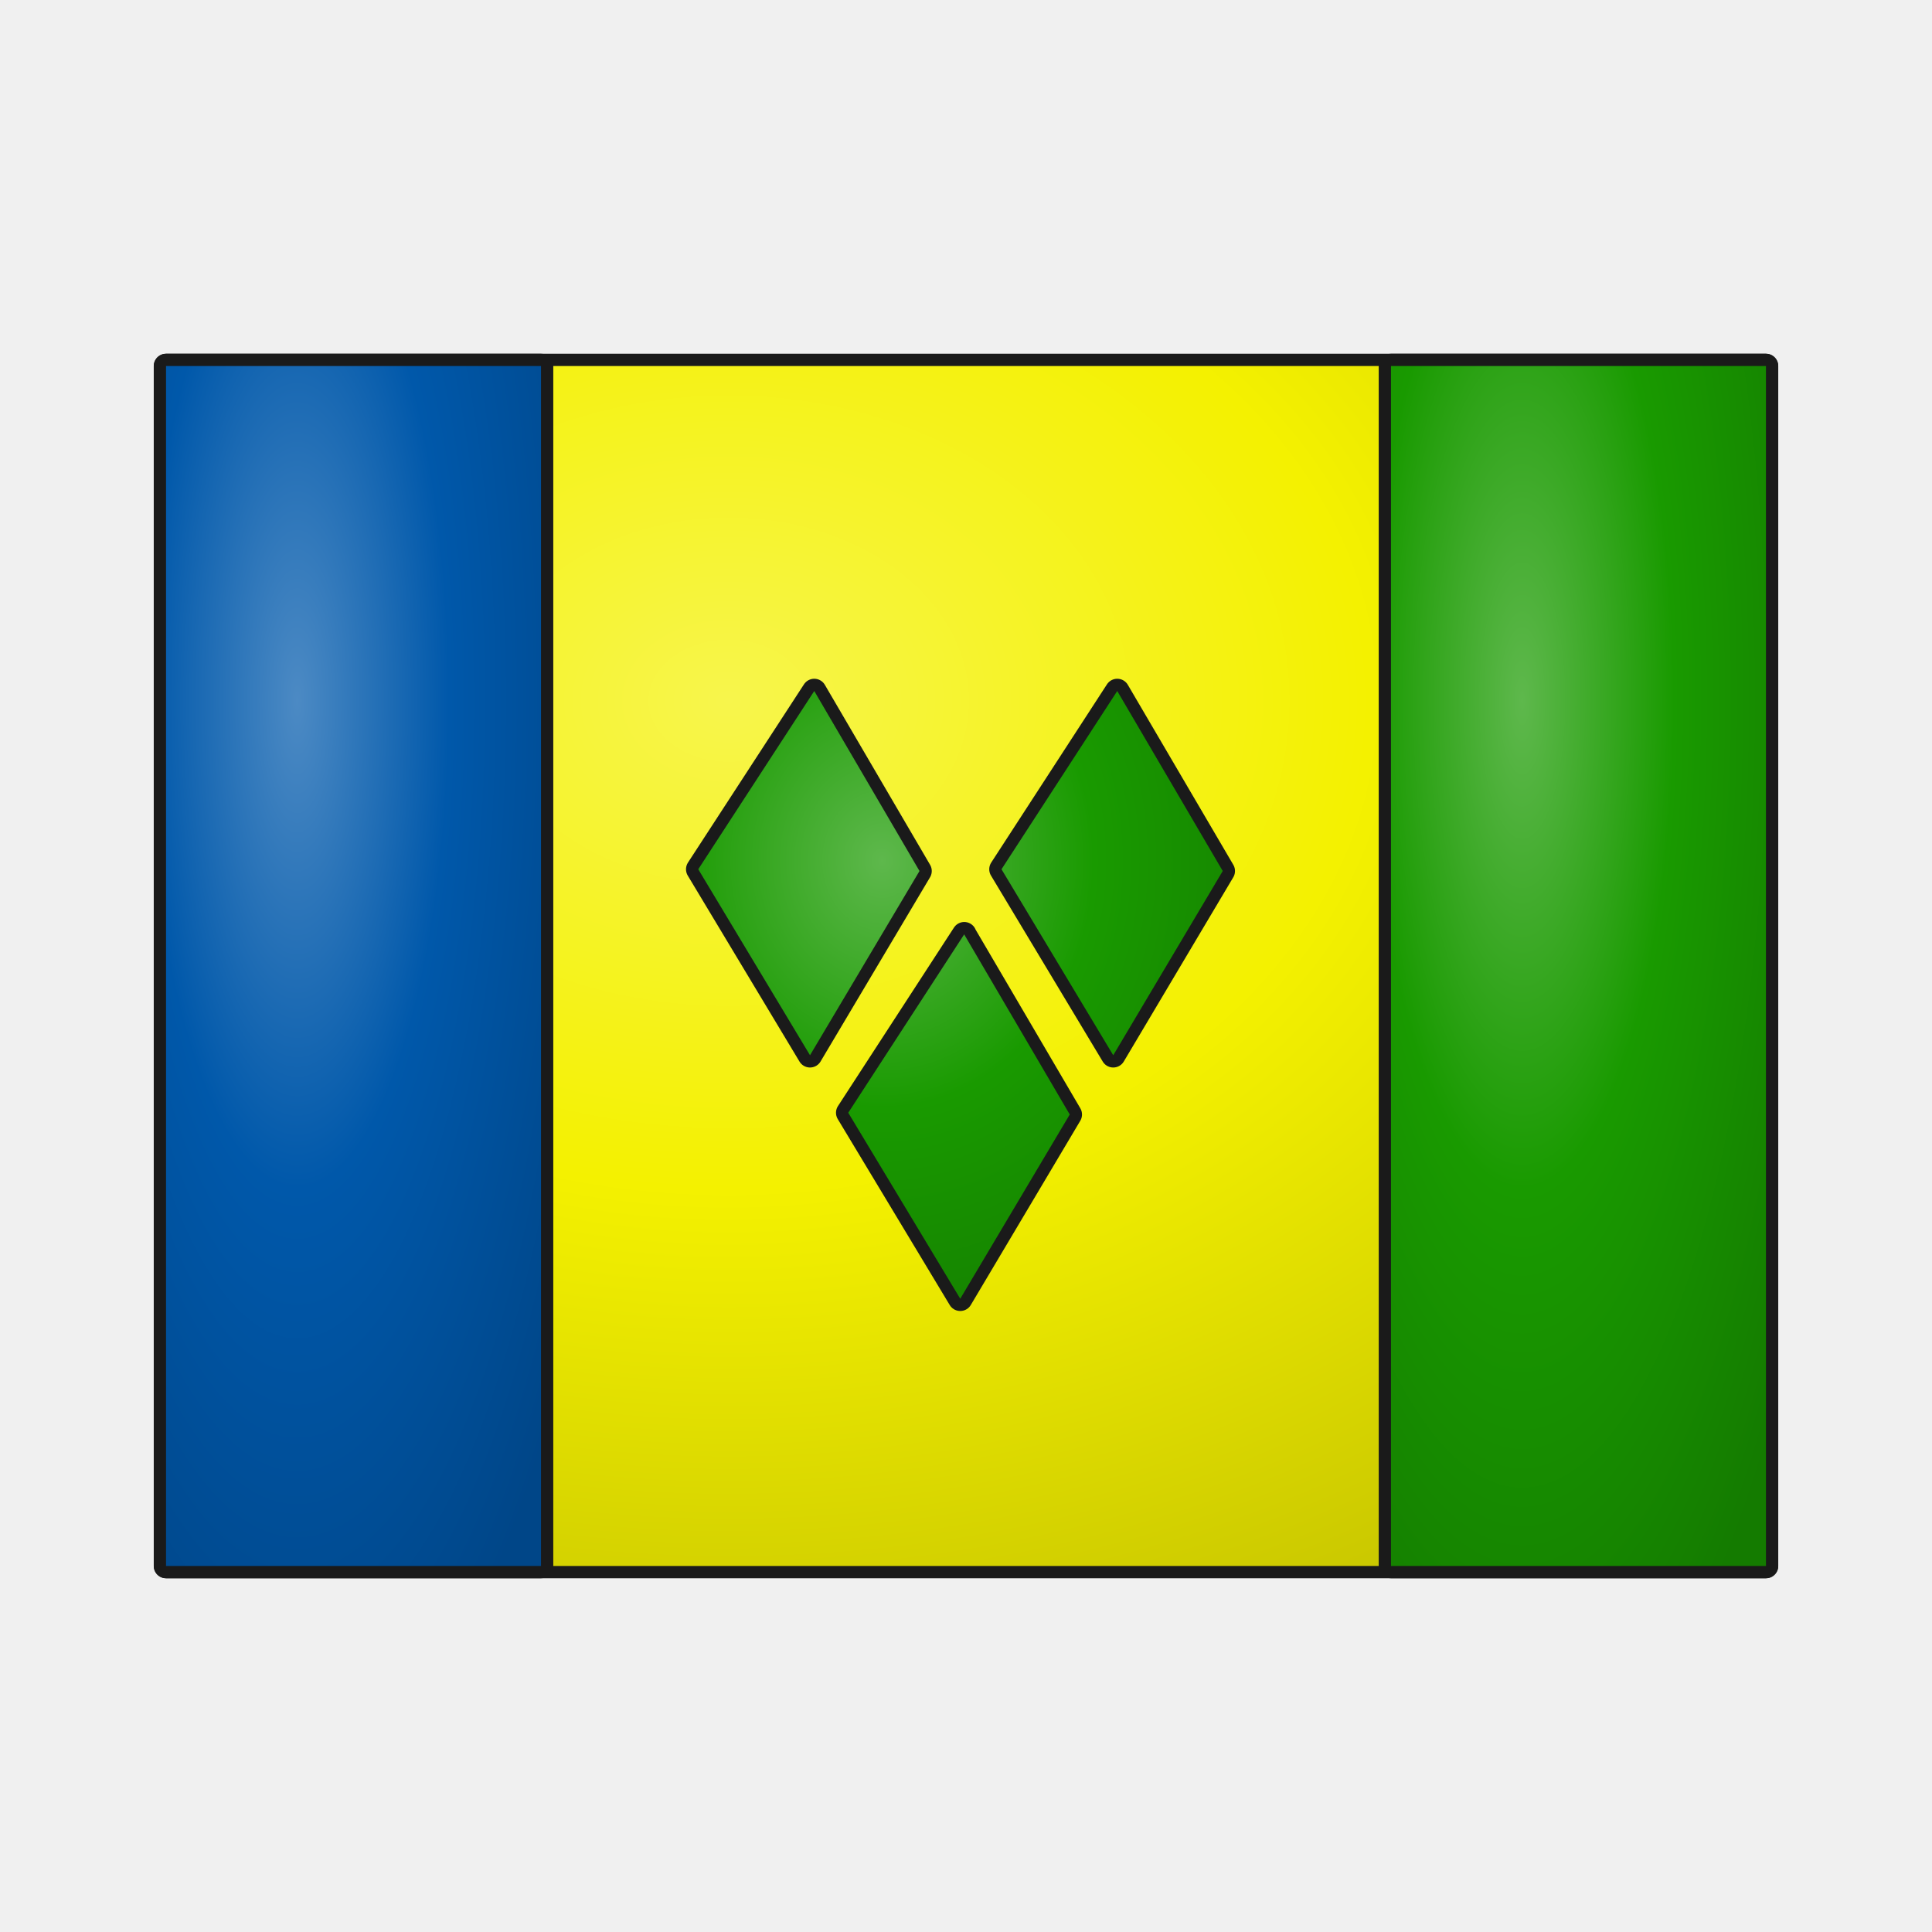
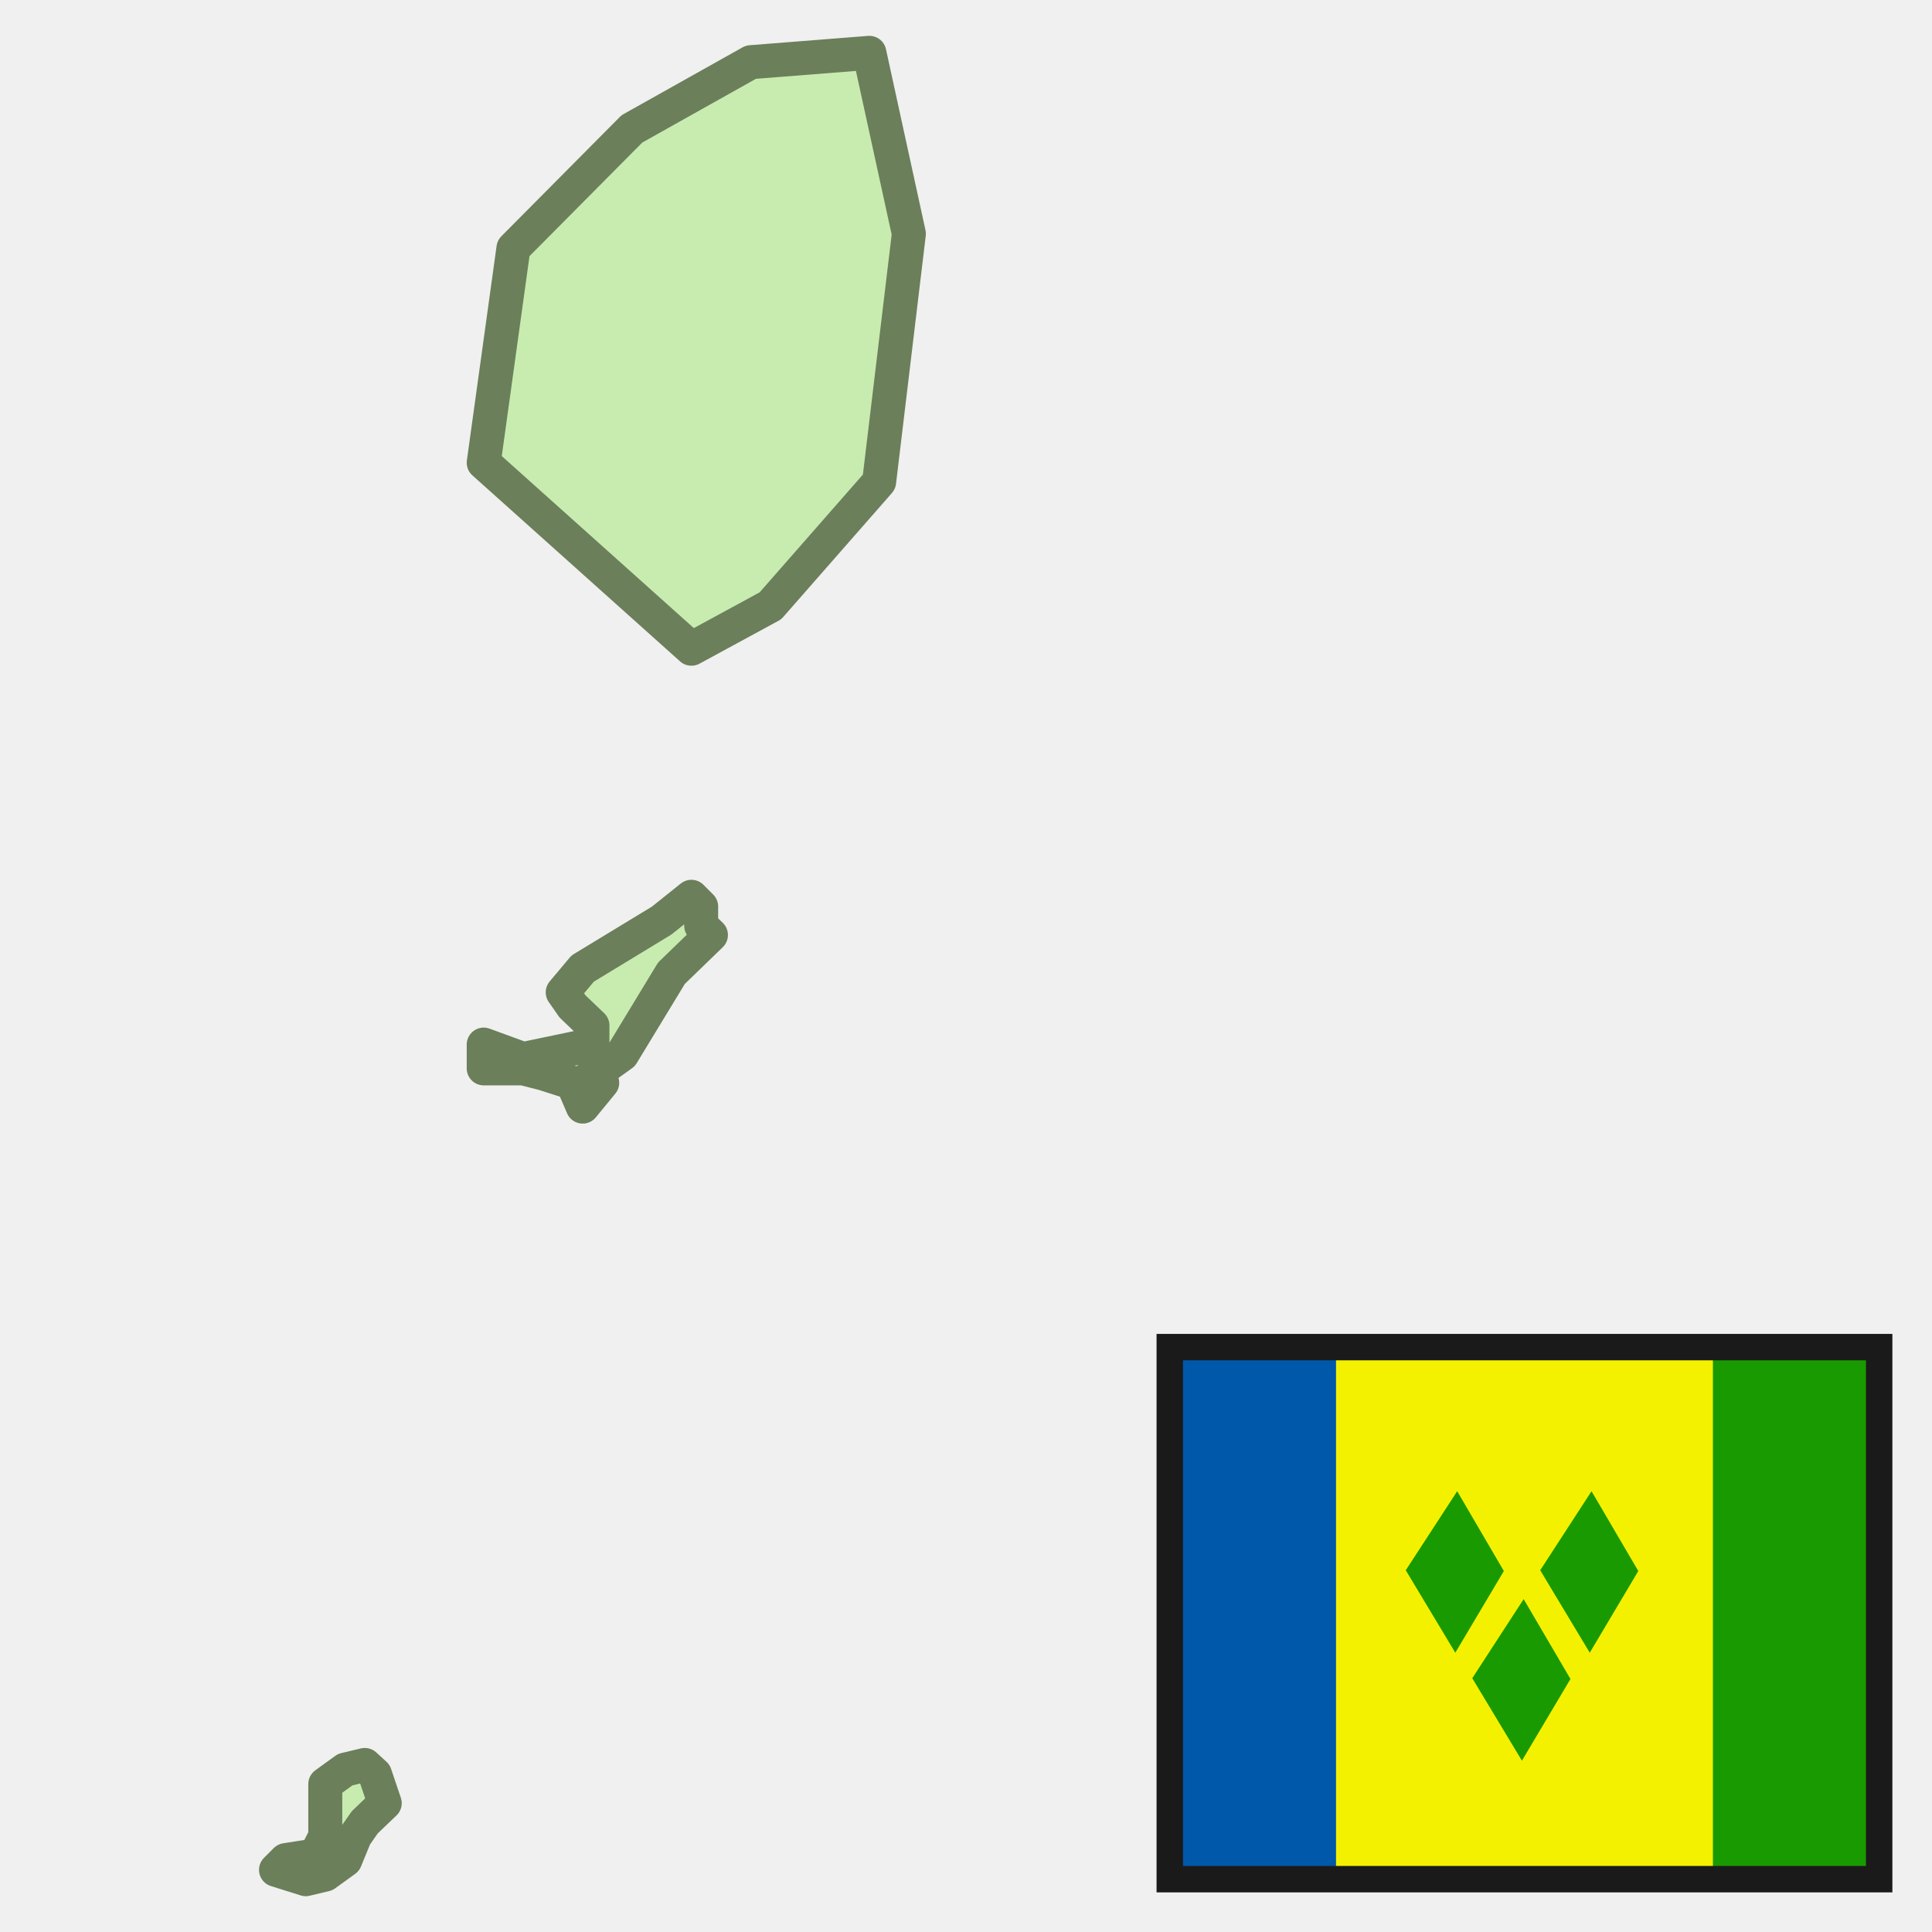
- <svg xmlns="http://www.w3.org/2000/svg" viewBox="0 0 512 512" data-copyright="© 2026 Sensory App House">
-   <defs>
-     <radialGradient id="s3d_f4f100" cx="0.35" cy="0.28" r="0.9">
-       <stop offset="0" stop-color="#f7f54c" />
-       <stop offset="0.45" stop-color="#f4f100" />
-       <stop offset="1" stop-color="#c3c100" />
-     </radialGradient>
-     <radialGradient id="s3d_199a00" cx="0.35" cy="0.28" r="0.9">
-       <stop offset="0" stop-color="#5eb84c" />
-       <stop offset="0.45" stop-color="#199a00" />
-       <stop offset="1" stop-color="#147b00" />
-     </radialGradient>
-     <radialGradient id="s3d_0058aa" cx="0.35" cy="0.28" r="0.9">
-       <stop offset="0" stop-color="#4c8ac4" />
-       <stop offset="0.45" stop-color="#0058aa" />
-       <stop offset="1" stop-color="#004688" />
-     </radialGradient>
-   </defs>
-   <g data-fit="1" transform="translate(44.00 97.00) scale(0.6625)">
+ <svg xmlns="http://www.w3.org/2000/svg" viewBox="0 0 512 512">
+   <g transform="translate(-131.15 -32.15) scale(1.1256)">
+     <path d="M 297.9 171.2 L 279.3 181.3 L 230.4 137.5 L 237.4 87.0 L 265.3 58.9 L 293.3 43.2 L 321.2 41.0 L 330.5 83.6 L 323.5 142.0 L 297.9 171.2 Z M 263.0 276.8 L 253.7 283.5 L 258.3 283.5 L 253.7 289.1 L 251.3 283.5 L 244.4 281.3 L 239.7 280.1 L 230.4 280.1 L 230.4 274.5 L 239.7 277.9 L 256.0 274.5 L 256.0 270.0 L 251.3 265.5 L 249.0 262.2 L 253.7 256.6 L 272.3 245.3 L 279.3 239.7 L 281.6 242.0 L 281.6 244.2 L 281.6 246.5 L 283.9 248.7 L 274.6 257.7 L 263.0 276.8 Z M 193.1 469.9 L 188.5 471.0 L 181.5 468.8 L 183.8 466.5 L 190.8 465.4 L 193.1 460.9 L 193.1 455.3 L 193.1 448.6 L 197.8 445.2 L 202.4 444.1 L 204.8 446.3 L 207.1 453.1 L 202.4 457.6 L 200.1 460.9 L 197.8 466.5 L 193.1 469.9 Z" fill="#c8ecb0" stroke="#6b7f5a" stroke-width="8" stroke-linejoin="round" fill-rule="evenodd" />
+   </g>
+   <rect x="310" y="357" width="188" height="141" fill="#ffffff" />
+   <g transform="translate(310 357) scale(0.29375)">
    <g fill-rule="evenodd">
-       <path fill="url(#s3d_f4f100)" data-flat="#f4f100" d="M0 0h640v480H0z" stroke="#1a1a1a" stroke-width="9.81" stroke-linejoin="round" stroke-linecap="round" paint-order="stroke fill" />
-       <path fill="url(#s3d_199a00)" data-flat="#199a00" d="M490 0h150v480H490z" stroke="#1a1a1a" stroke-width="9.81" stroke-linejoin="round" stroke-linecap="round" paint-order="stroke fill" />
-       <path fill="url(#s3d_0058aa)" data-flat="#0058aa" d="M0 0h150v480H0z" stroke="#1a1a1a" stroke-width="9.81" stroke-linejoin="round" stroke-linecap="round" paint-order="stroke fill" />
-       <path fill="url(#s3d_199a00)" data-flat="#199a00" d="m259.3 130-46.4 71.3 44.7 74.4 43.8-73.7zm121.2 0-46.3 71.3 44.7 74.4 43.8-73.7zm-61.2 97.3-46.4 71.4 44.8 74.4 43.8-73.7-42.2-72z" stroke="#1a1a1a" stroke-width="9.81" stroke-linejoin="round" stroke-linecap="round" paint-order="stroke fill" />
+       <path fill="#f4f100" d="M0 0h640v480H0z" />
+       <path fill="#199a00" d="M490 0h150v480H490z" />
+       <path fill="#0058aa" d="M0 0h150v480H0z" />
+       <path fill="#199a00" d="m259.3 130-46.4 71.3 44.7 74.4 43.8-73.7zm121.2 0-46.3 71.3 44.7 74.4 43.8-73.7zm-61.2 97.3-46.4 71.4 44.8 74.4 43.8-73.7-42.2-72z" />
    </g>
+     <rect x="1" y="1" width="638" height="478" fill="none" stroke="#000000" stroke-width="2" />
  </g>
+   <rect x="310" y="357" width="188" height="141" fill="none" stroke="#1a1a1a" stroke-width="7" />
</svg>
